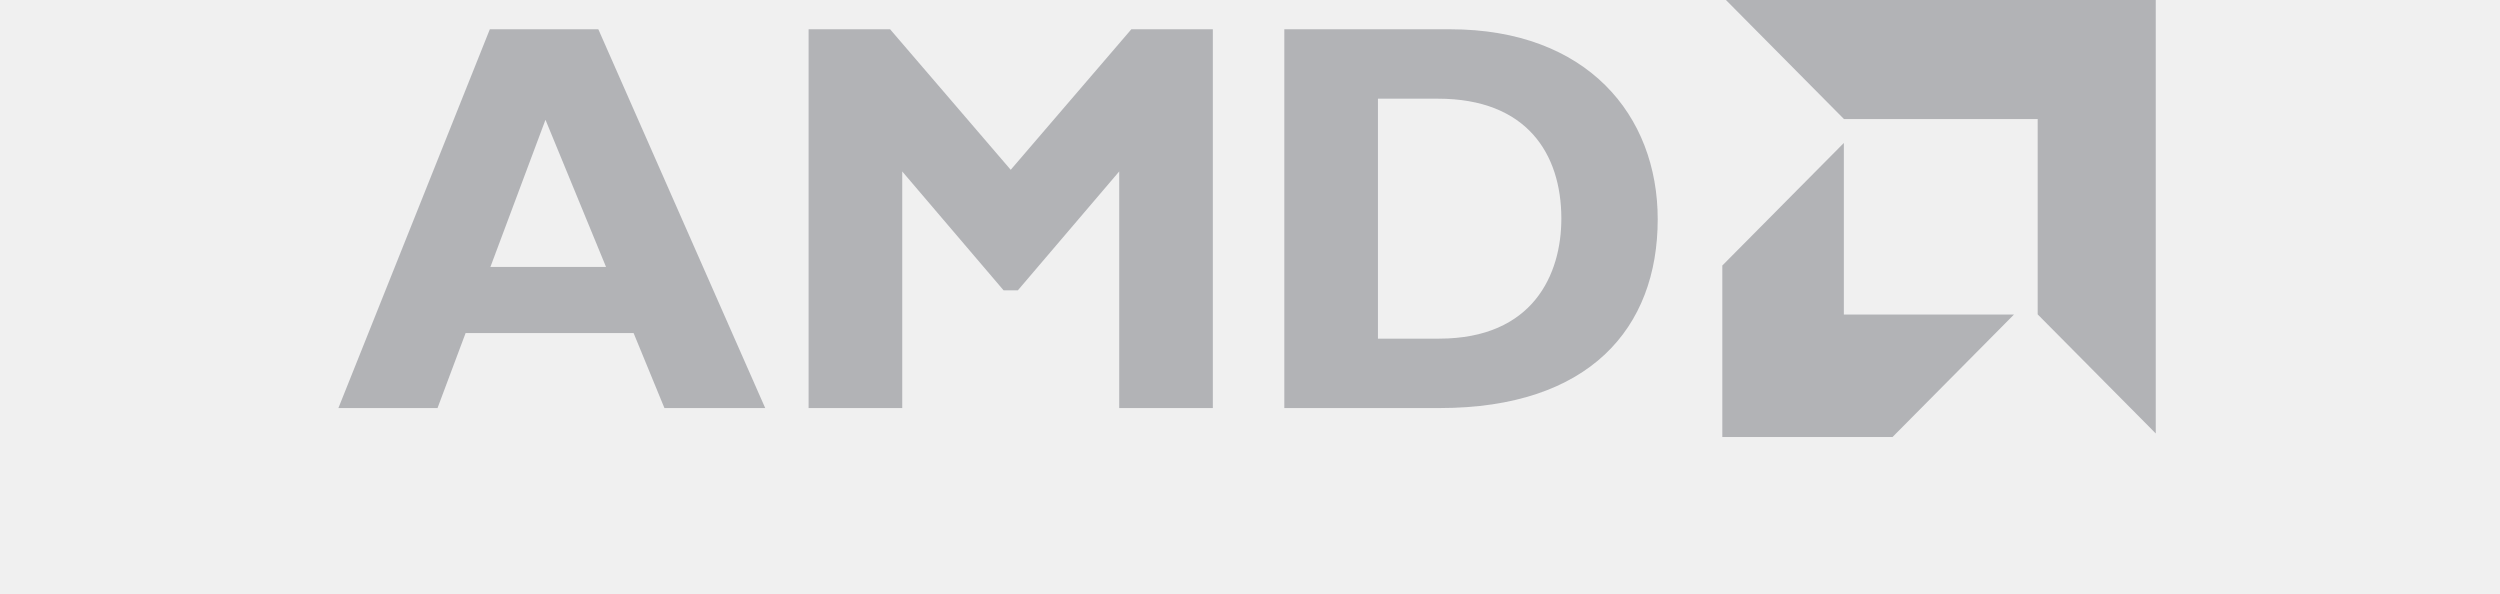
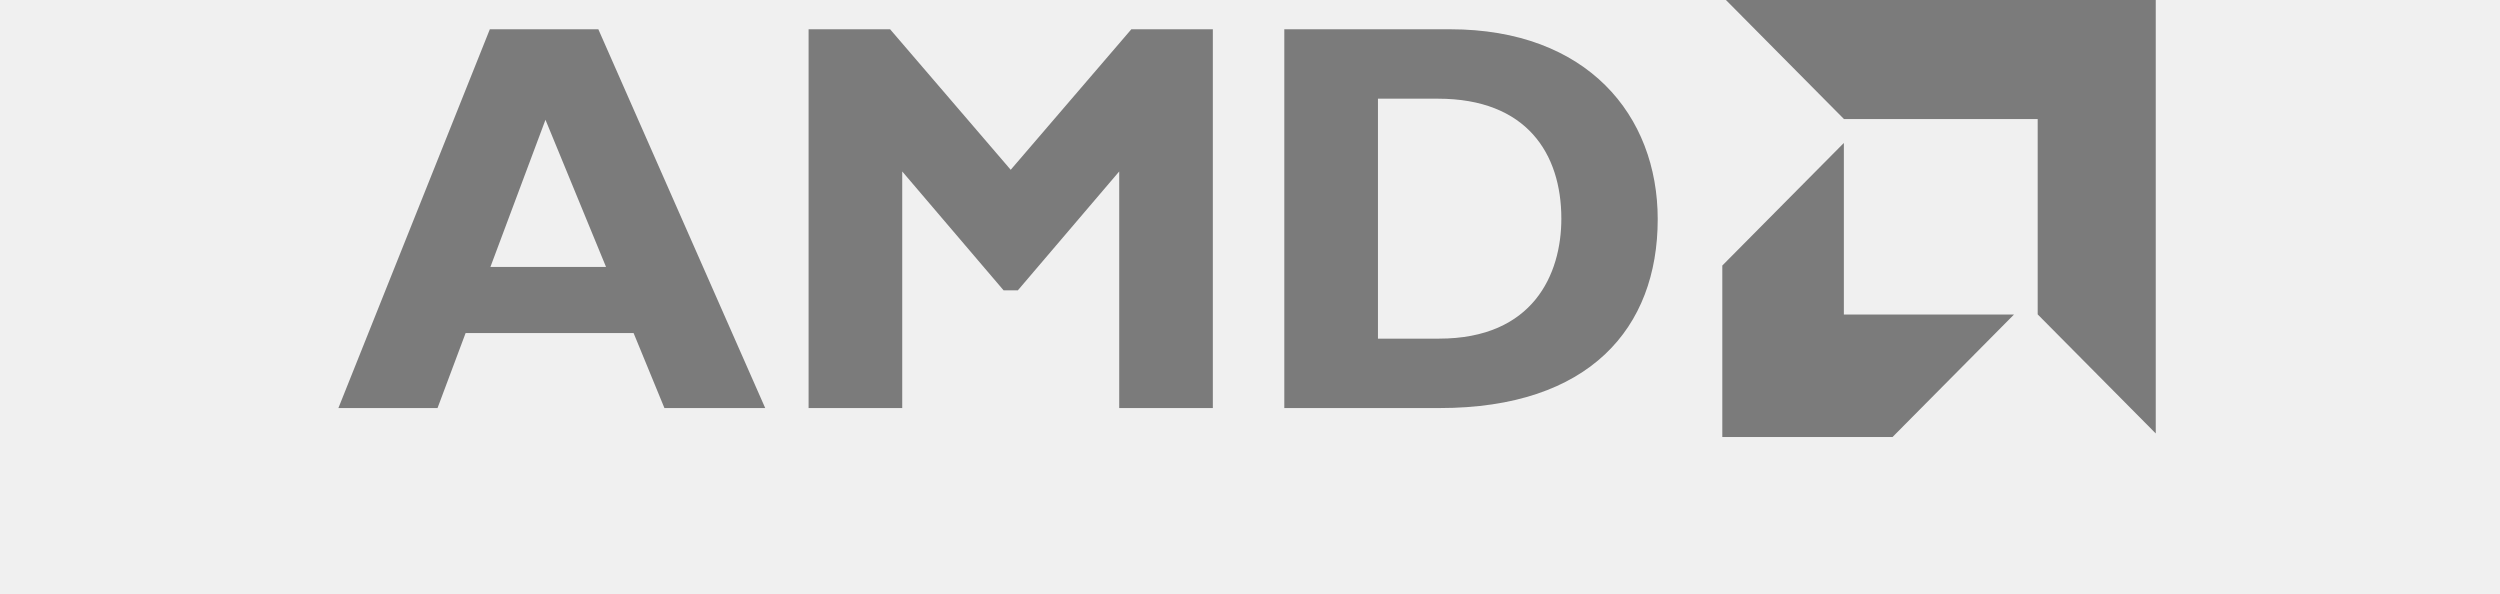
<svg xmlns="http://www.w3.org/2000/svg" width="118" height="28" viewBox="0 0 118 38" fill="none">
-   <g opacity="0.3" clip-path="url(#clip0_1505_3421)">
-     <path d="M27.946 26.139H21.49L19.515 21.335H8.754L6.955 26.139H0.605L10.306 1.875H17.256L27.946 26.139ZM13.87 7.673L10.342 17.101H17.75L13.87 7.673ZM51.399 1.875H56.62V26.139H50.622V10.983L44.131 18.596H43.214L36.723 10.983V26.139H30.725V1.875H35.946L43.672 10.876L51.399 1.875ZM71.818 1.875C80.602 1.875 85.117 7.389 85.117 14.042C85.117 21.015 80.743 26.139 71.147 26.139H61.198V1.875H71.818ZM67.196 21.692H71.111C77.144 21.692 78.944 17.564 78.944 14.006C78.944 9.843 76.721 6.322 71.041 6.322H67.196V21.692H67.196ZM97.05 7.628L89.487 0H117.02V27.766L109.457 20.139V7.628H97.05ZM97.041 9.157L89.255 17.009V28H100.153L107.939 20.148H97.041V9.157Z" fill="#202430" />
+   <g opacity=".7" clip-path="url(#clip0_1505_3421)">
+     <path d="M27.946 26.139H21.49L19.515 21.335H8.754L6.955 26.139H0.605L10.306 1.875H17.256L27.946 26.139ZM13.87 7.673L10.342 17.101H17.75L13.87 7.673ZM51.399 1.875H56.62V26.139H50.622V10.983L44.131 18.596H43.214L36.723 10.983V26.139H30.725V1.875H35.946L43.672 10.876L51.399 1.875ZM71.818 1.875C80.602 1.875 85.117 7.389 85.117 14.042C85.117 21.015 80.743 26.139 71.147 26.139H61.198V1.875H71.818ZM67.196 21.692H71.111C77.144 21.692 78.944 17.564 78.944 14.006C78.944 9.843 76.721 6.322 71.041 6.322H67.196V21.692H67.196ZM97.05 7.628L89.487 0H117.02V27.766L109.457 20.139V7.628H97.05ZM97.041 9.157L89.255 17.009V28H100.153L107.939 20.148H97.041V9.157Z" fill="#494949" />
  </g>
  <defs>
    <clipPath id="clip0_1505_3421">
      <rect width="116.465" height="28" fill="white" transform="translate(0.57959)" />
    </clipPath>
  </defs>
</svg>
